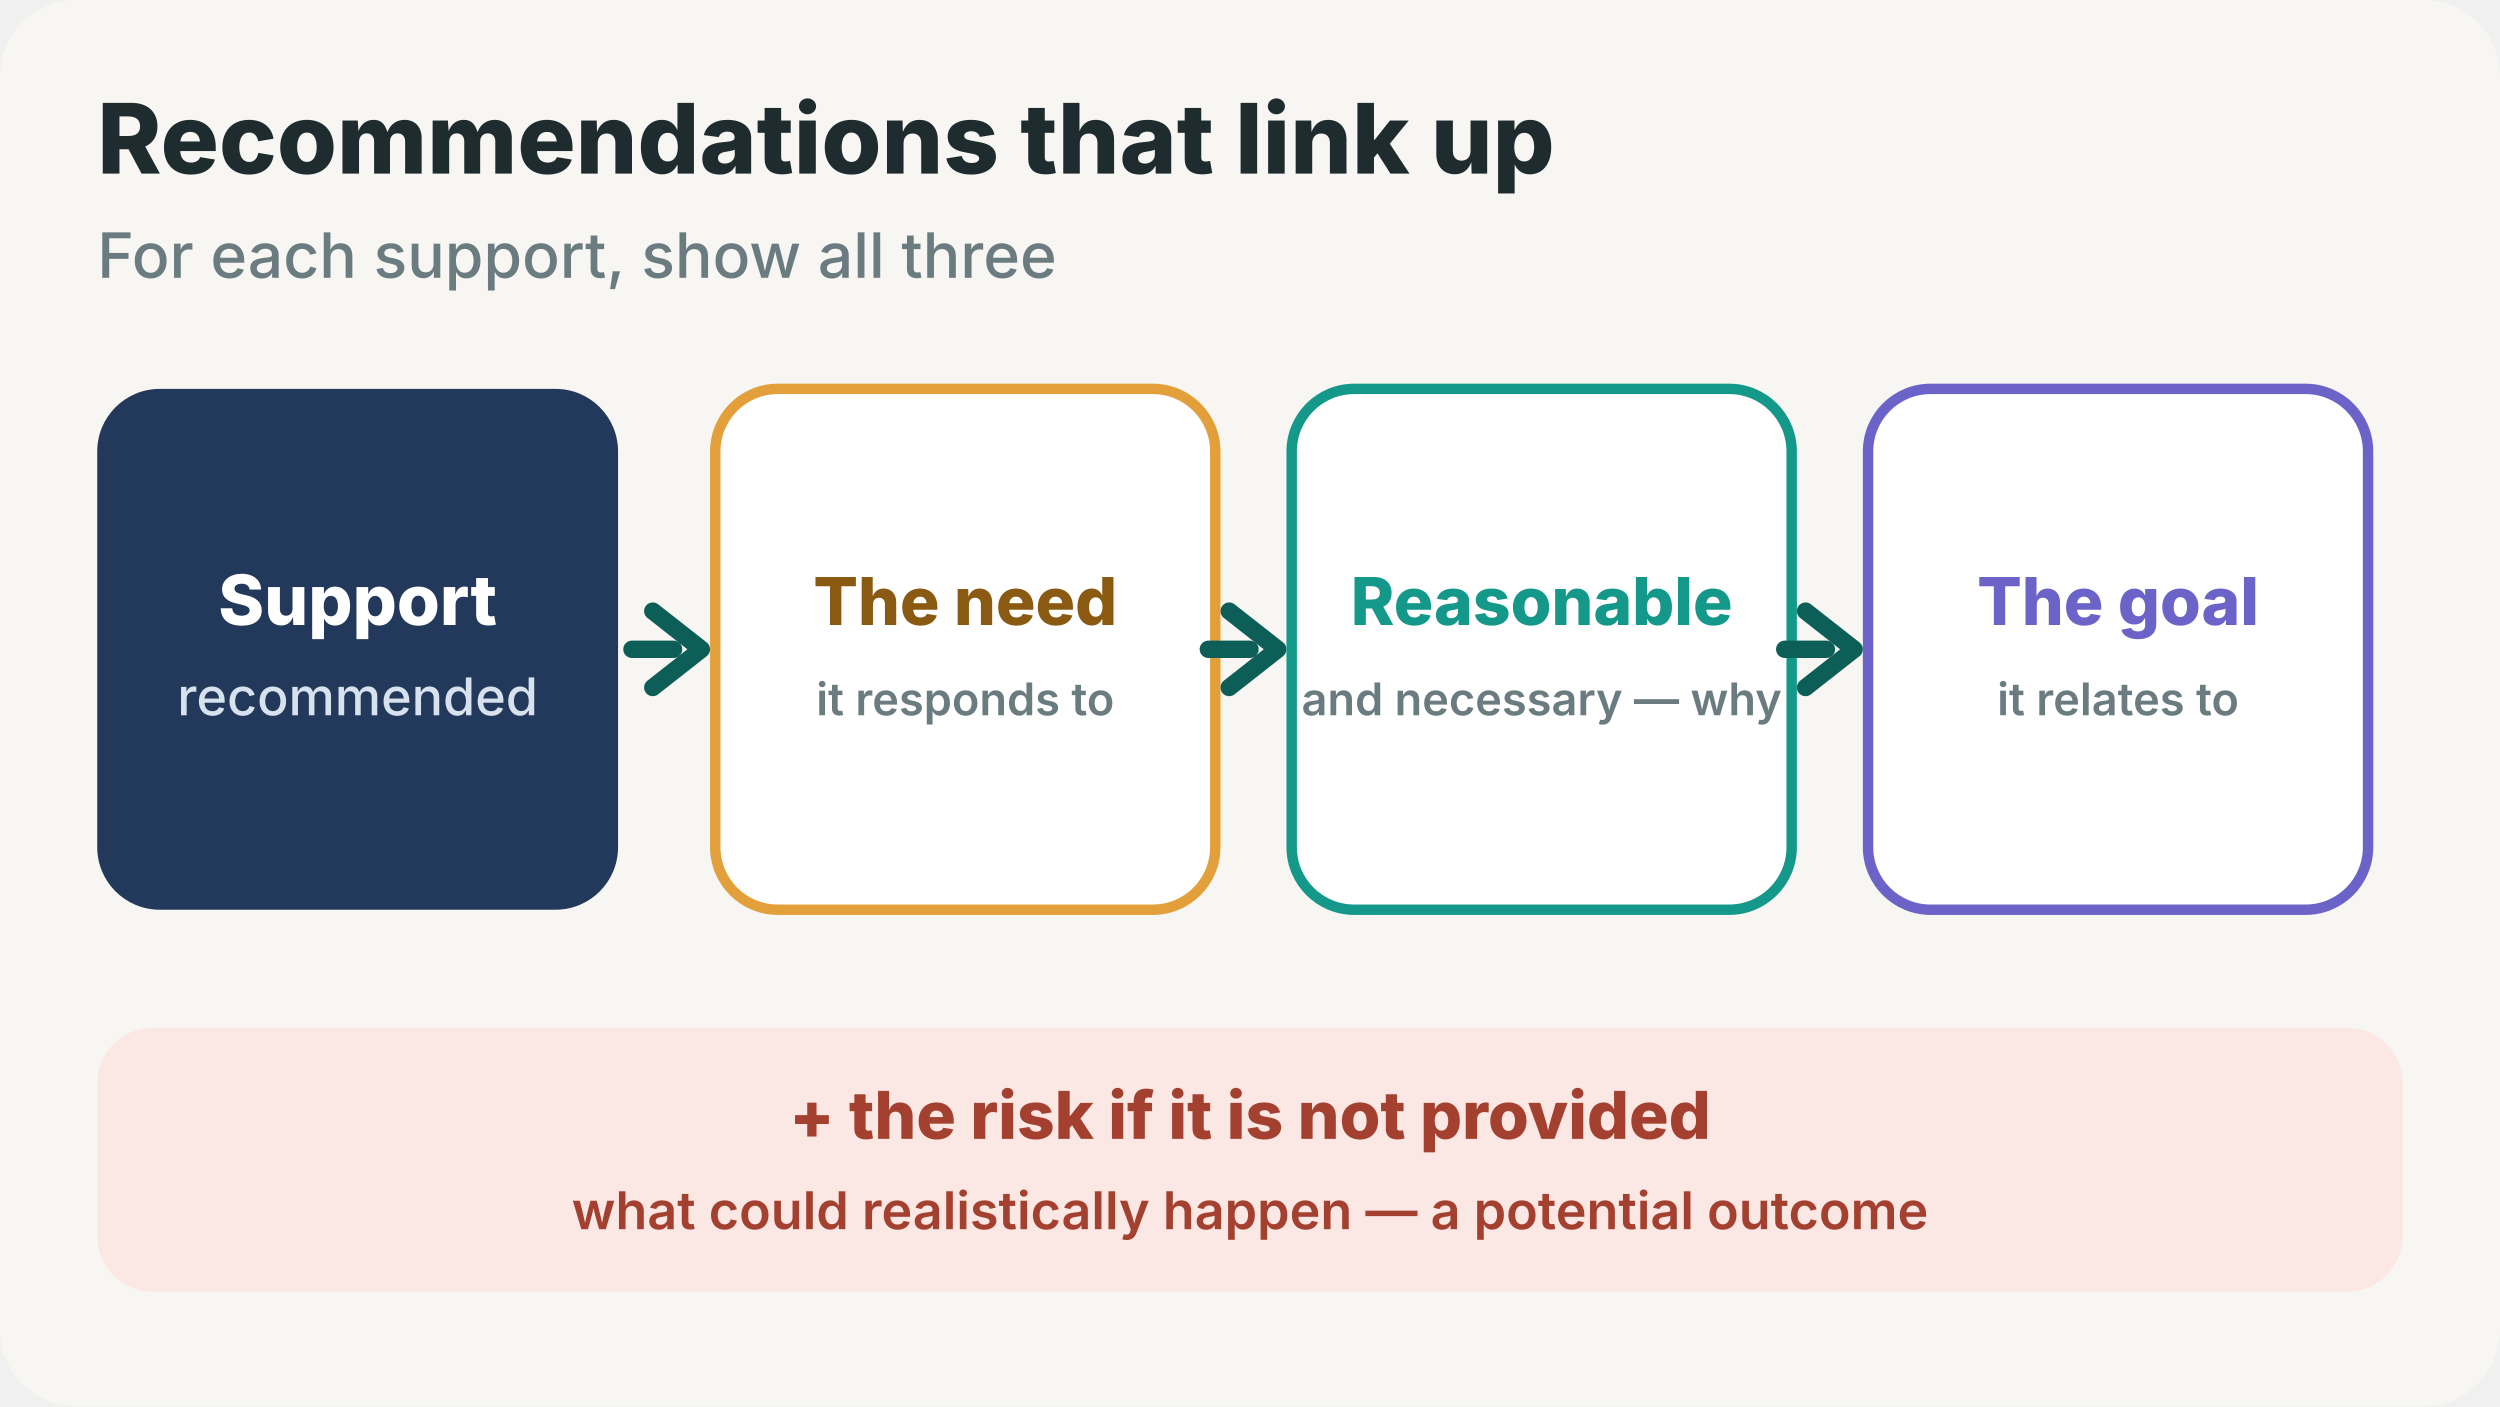
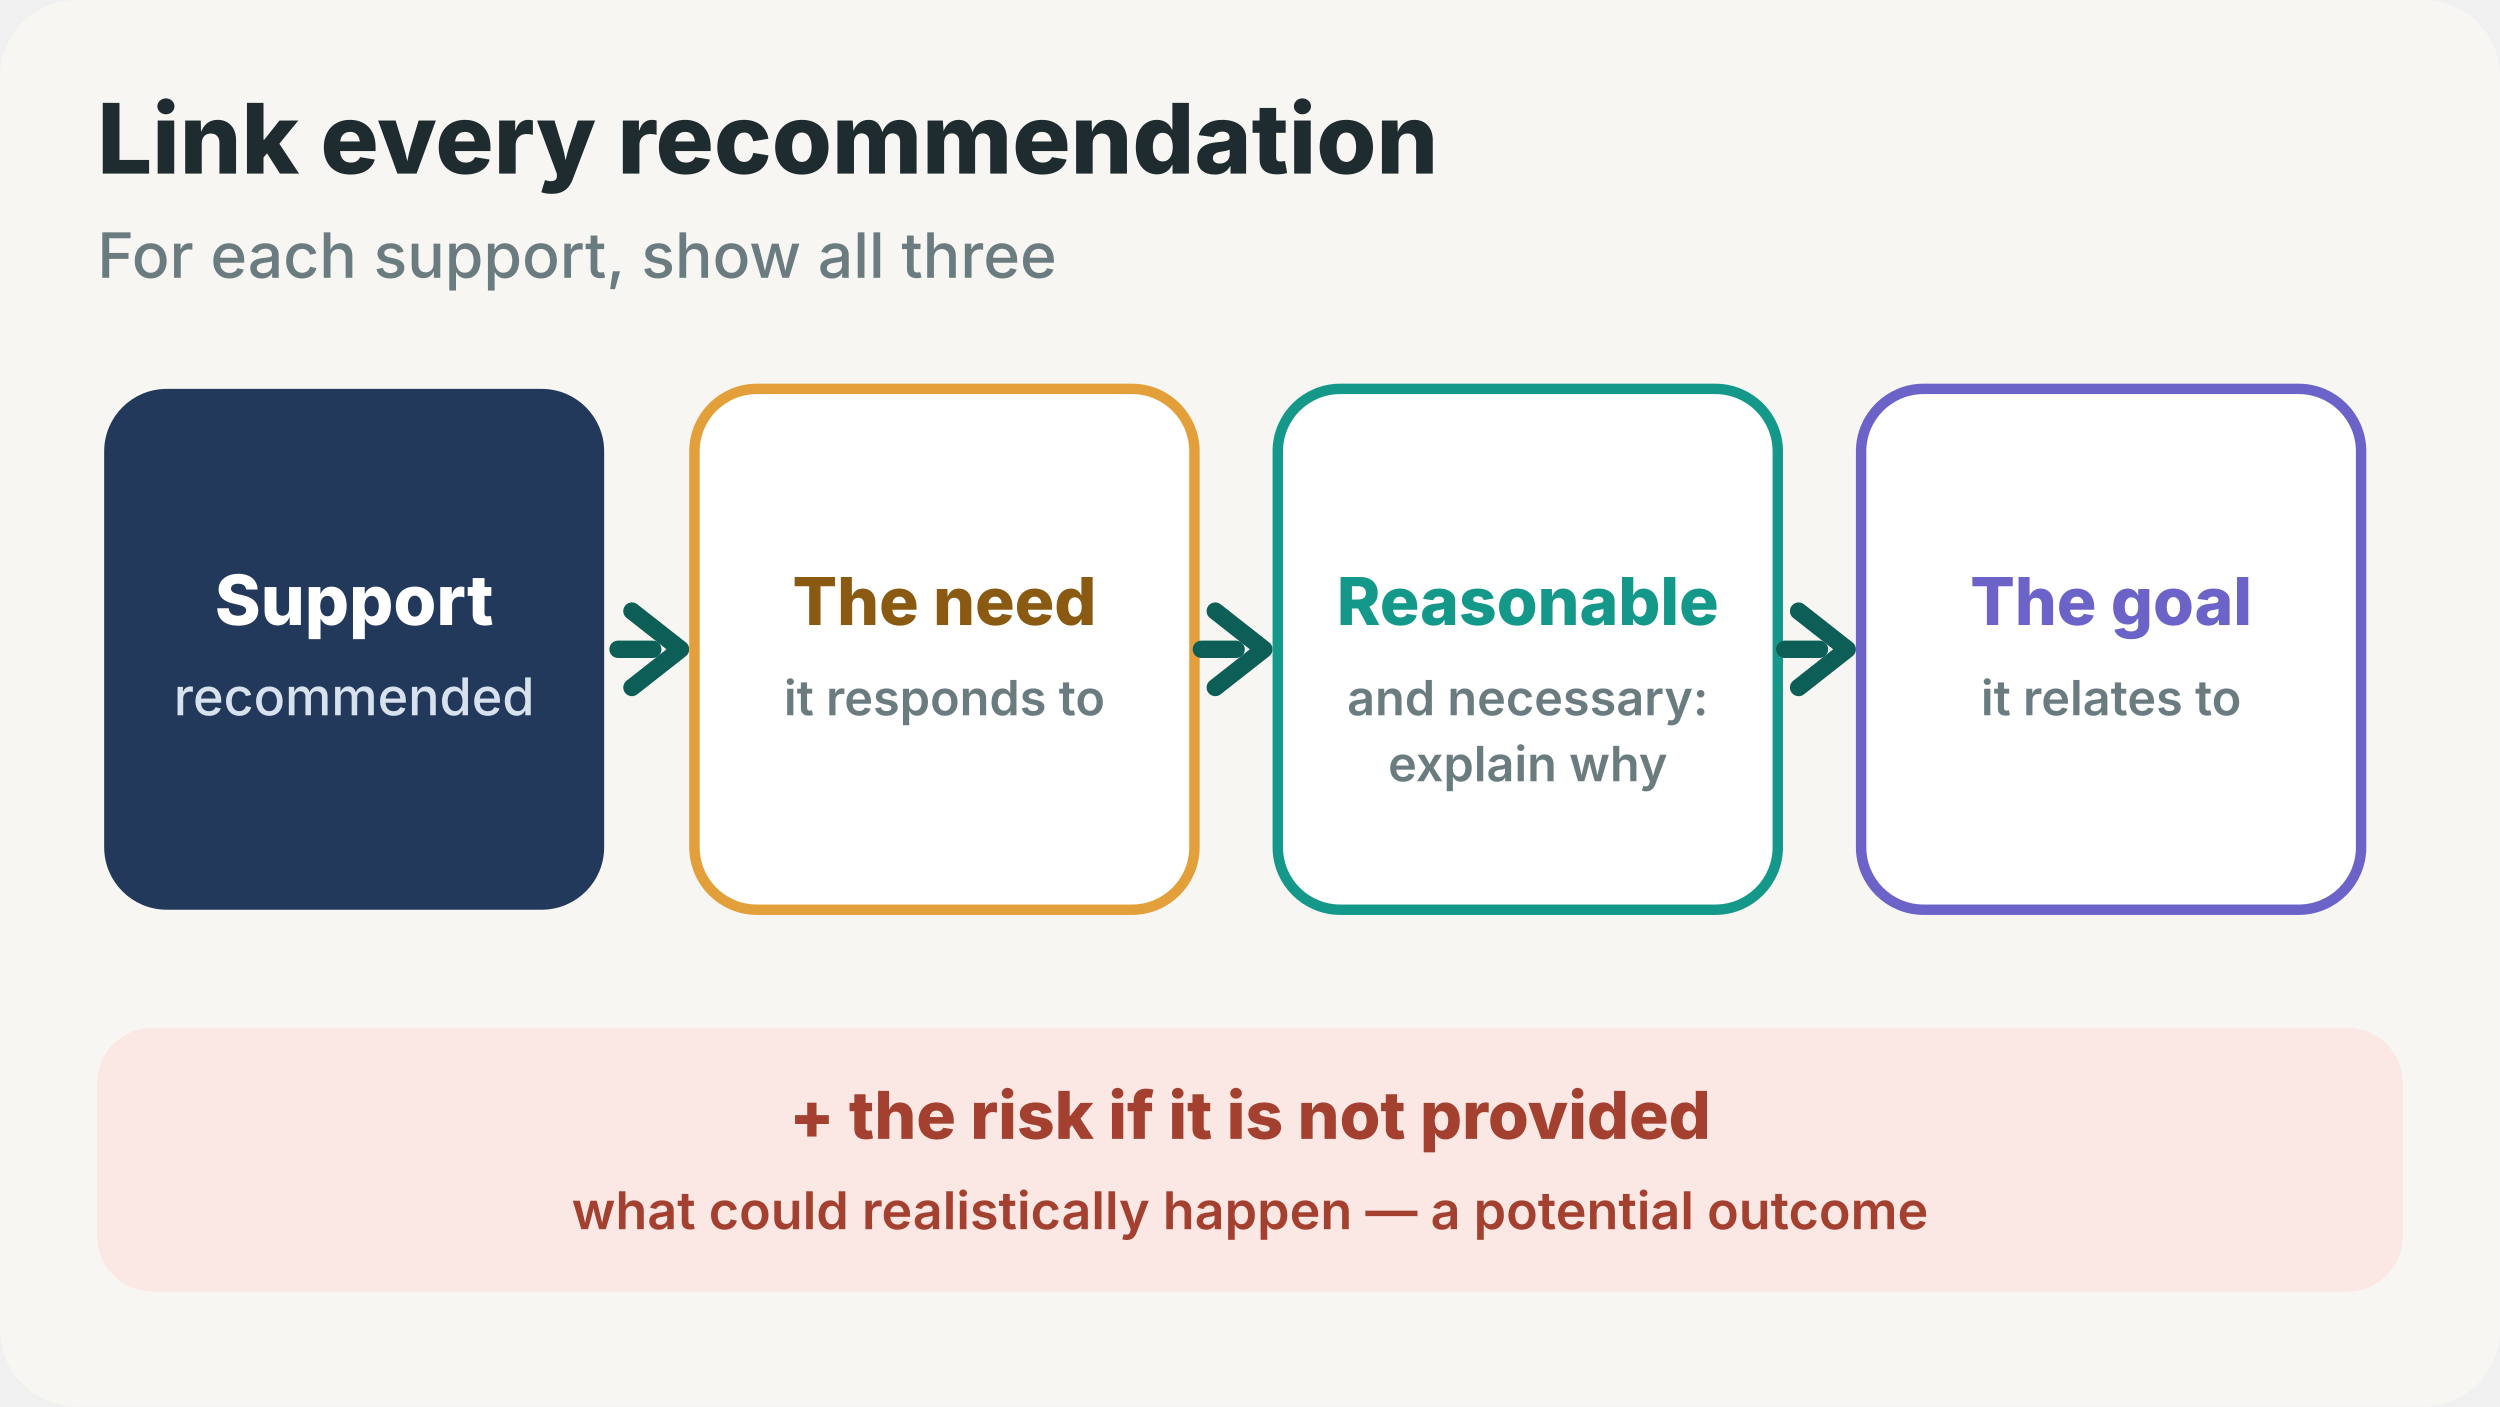
<svg xmlns="http://www.w3.org/2000/svg" viewBox="0 0 720 405" role="img" aria-labelledby="t" font-family="Inter, -apple-system, Segoe UI, Helvetica, Arial, sans-serif">
  <rect width="720" height="405" rx="22" fill="#F7F6F2" />
-   <text x="28" y="50" font-size="28" font-weight="800" fill="#1E2B2F" text-anchor="start">Recommendations that link up</text>
+   <text x="28" y="50" font-size="28" font-weight="800" fill="#1E2B2F" text-anchor="start">Link every recommendation</text>
  <text x="28" y="80" font-size="18" font-weight="500" fill="#6B7C80" text-anchor="start">For each support, show all three</text>
-   <rect x="28" y="112" width="150" height="150" rx="18" fill="#23395B" stroke="#23395B" stroke-width="0" />
-   <text x="103" y="180" font-size="20" font-weight="800" fill="#fff" text-anchor="middle">Support</text>
-   <text x="103" y="206" font-size="15" font-weight="500" fill="#D7E2EE" text-anchor="middle">recommended</text>
-   <path d="M182 187 H194" stroke="#0D5E57" stroke-width="5" stroke-linecap="round" />
-   <path d="M188 176 L202 187 L188 198" fill="none" stroke="#0D5E57" stroke-width="5" stroke-linecap="round" stroke-linejoin="round" />
-   <rect x="206" y="112" width="144" height="150" rx="18" fill="#fff" stroke="#E3A03A" stroke-width="3" />
-   <text x="278" y="180" font-size="19" font-weight="800" fill="#8A5A12" text-anchor="middle">The need</text>
-   <text x="278" y="206" font-size="13" font-weight="600" fill="#6B7C80" text-anchor="middle">it responds to</text>
-   <path d="M348 187 H360" stroke="#0D5E57" stroke-width="5" stroke-linecap="round" />
-   <path d="M354 176 L368 187 L354 198" fill="none" stroke="#0D5E57" stroke-width="5" stroke-linecap="round" stroke-linejoin="round" />
-   <rect x="372" y="112" width="144" height="150" rx="18" fill="#fff" stroke="#14988A" stroke-width="3" />
-   <text x="444" y="180" font-size="19" font-weight="800" fill="#14988A" text-anchor="middle">Reasonable</text>
-   <text x="444" y="206" font-size="13" font-weight="600" fill="#6B7C80" text-anchor="middle">and necessary — why</text>
-   <path d="M514 187 H526" stroke="#0D5E57" stroke-width="5" stroke-linecap="round" />
-   <path d="M520 176 L534 187 L520 198" fill="none" stroke="#0D5E57" stroke-width="5" stroke-linecap="round" stroke-linejoin="round" />
-   <rect x="538" y="112" width="144" height="150" rx="18" fill="#fff" stroke="#6C63C9" stroke-width="3" />
-   <text x="610" y="180" font-size="19" font-weight="800" fill="#6C63C9" text-anchor="middle">The goal</text>
-   <text x="610" y="206" font-size="13" font-weight="600" fill="#6B7C80" text-anchor="middle">it relates to</text>
+   <rect x="30" y="112" width="144" height="150" rx="18" fill="#23395B" stroke="#23395B" stroke-width="0" />
+   <text x="102" y="180" font-size="20" font-weight="800" fill="#fff" text-anchor="middle">Support</text>
+   <text x="102" y="206" font-size="15" font-weight="500" fill="#D7E2EE" text-anchor="middle">recommended</text>
+   <path d="M178 187 H188" stroke="#0D5E57" stroke-width="5" stroke-linecap="round" />
+   <path d="M182 176 L196 187 L182 198" fill="none" stroke="#0D5E57" stroke-width="5" stroke-linecap="round" stroke-linejoin="round" />
+   <rect x="200" y="112" width="144" height="150" rx="18" fill="#fff" stroke="#E3A03A" stroke-width="3" />
+   <text x="272" y="180" font-size="19" font-weight="800" fill="#8A5A12" text-anchor="middle">The need</text>
+   <text x="272" y="206" font-size="14" font-weight="600" fill="#6B7C80" text-anchor="middle">it responds to</text>
+   <path d="M346 187 H356" stroke="#0D5E57" stroke-width="5" stroke-linecap="round" />
+   <path d="M350 176 L364 187 L350 198" fill="none" stroke="#0D5E57" stroke-width="5" stroke-linecap="round" stroke-linejoin="round" />
+   <rect x="368" y="112" width="144" height="150" rx="18" fill="#fff" stroke="#14988A" stroke-width="3" />
+   <text x="440" y="180" font-size="19" font-weight="800" fill="#14988A" text-anchor="middle">Reasonable</text>
+   <text x="440" y="206" font-size="14" font-weight="600" fill="#6B7C80" text-anchor="middle">and necessary:</text>
+   <text x="440" y="225" font-size="14" font-weight="600" fill="#6B7C80" text-anchor="middle">explain why</text>
+   <path d="M514 187 H524" stroke="#0D5E57" stroke-width="5" stroke-linecap="round" />
+   <path d="M518 176 L532 187 L518 198" fill="none" stroke="#0D5E57" stroke-width="5" stroke-linecap="round" stroke-linejoin="round" />
+   <rect x="536" y="112" width="144" height="150" rx="18" fill="#fff" stroke="#6C63C9" stroke-width="3" />
+   <text x="608" y="180" font-size="19" font-weight="800" fill="#6C63C9" text-anchor="middle">The goal</text>
+   <text x="608" y="206" font-size="14" font-weight="600" fill="#6B7C80" text-anchor="middle">it relates to</text>
  <rect x="28" y="296" width="664" height="76" rx="16" fill="#FBE7E3" stroke="#FBE7E3" stroke-width="0" />
  <text x="360" y="328" font-size="19" font-weight="800" fill="#A3402F" text-anchor="middle">+ the risk if it is not provided</text>
  <text x="360" y="354" font-size="15" font-weight="600" fill="#A3402F" text-anchor="middle">what could realistically happen — a potential outcome</text>
</svg>
